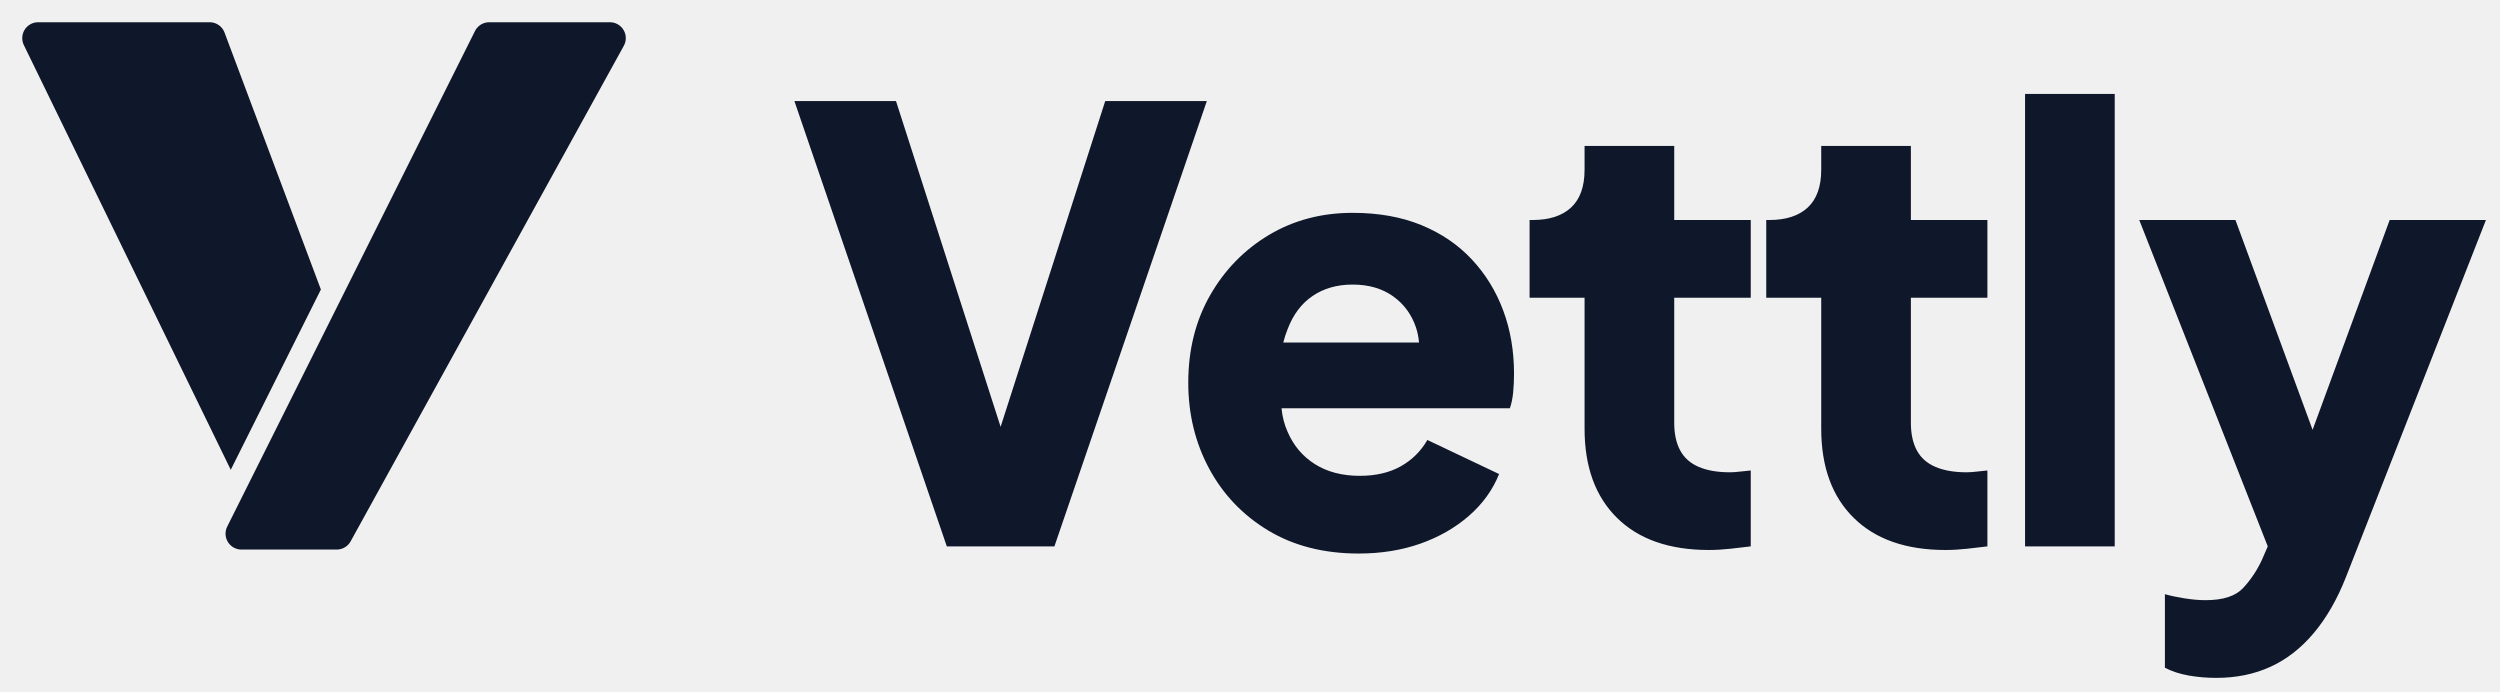
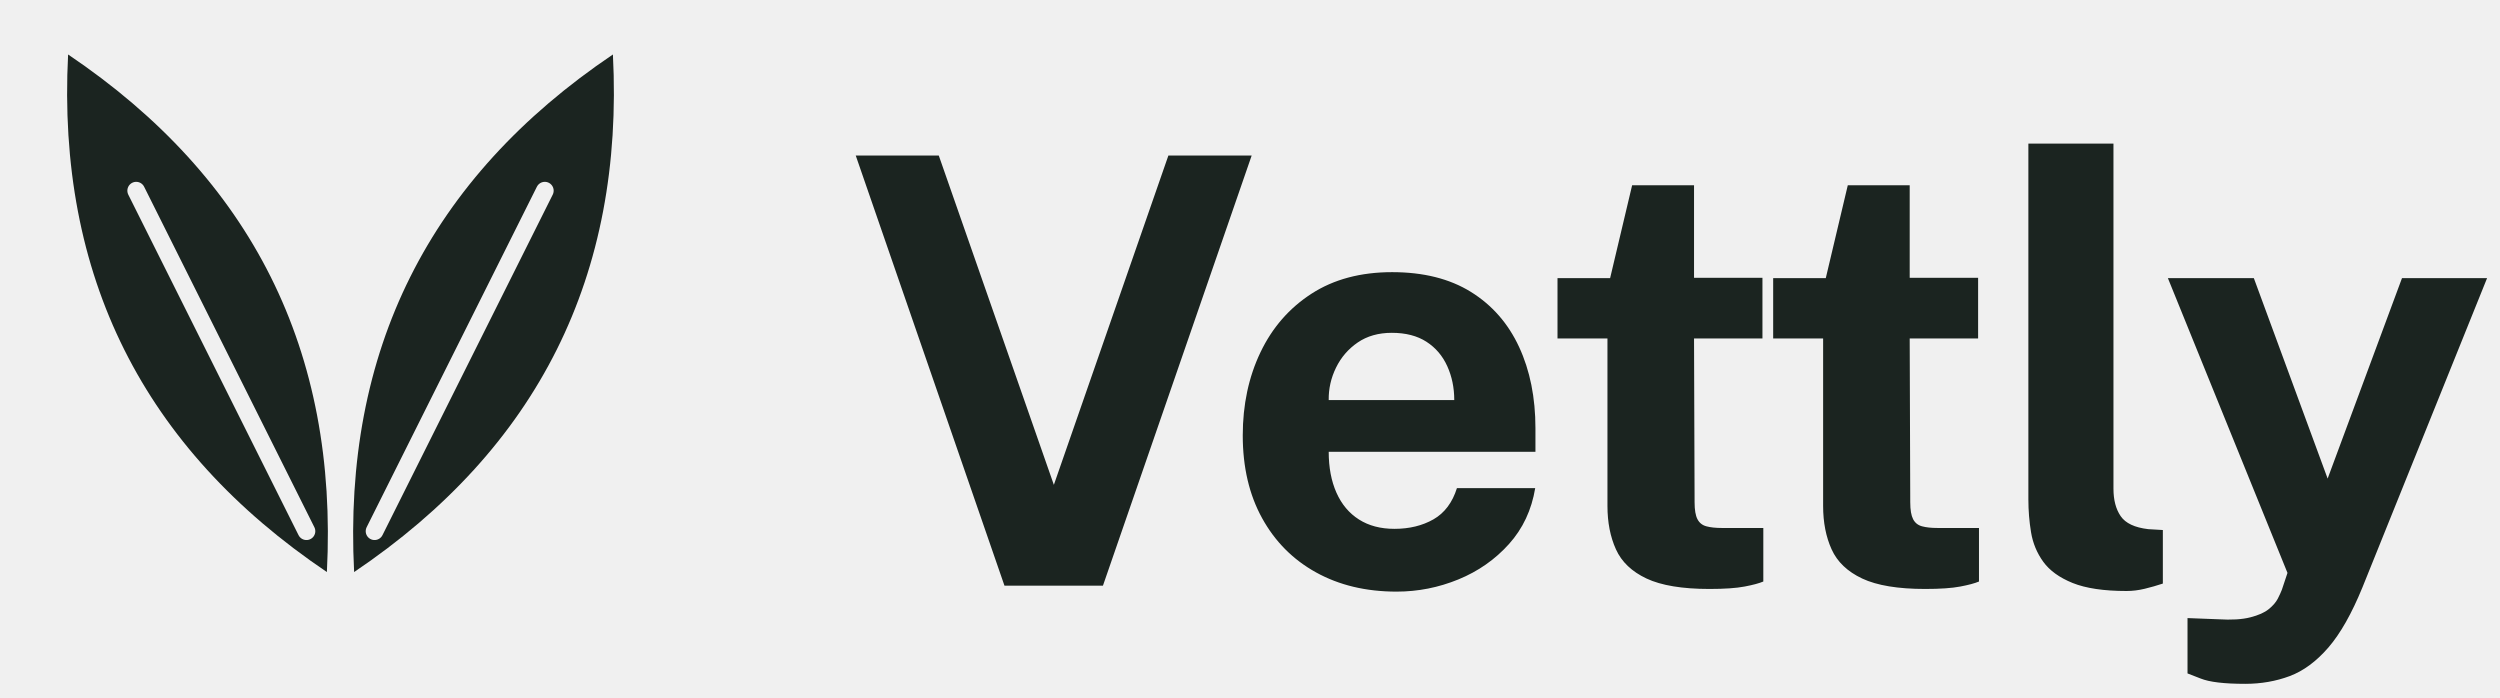
- <svg xmlns="http://www.w3.org/2000/svg" viewBox="0 0 393.5 108.79" width="393.5" height="108.79" role="img" aria-label="Vettly">
+ <svg xmlns="http://www.w3.org/2000/svg" viewBox="0 0 367.1 102.46" width="367.1" height="102.46" role="img" aria-label="Vettly">
  <g>
    <defs>
-       <mask id="hmd-m" maskUnits="userSpaceOnUse" x="0" y="0" width="100" height="88">
+       <mask id="hmd-l" maskUnits="userSpaceOnUse" x="0" y="0" width="100" height="88">
        <rect width="100" height="88" fill="#fff" />
-         <path d="M38 84 L77 6 H96 L53 84 Z" fill="#000" stroke="#000" stroke-width="12" stroke-linejoin="round" />
+         <path d="M52 84 Q49.5 35.3 90 8 Q92.5 56.7 52 84 Z" fill="#000" stroke="#000" stroke-width="6" stroke-linejoin="round" />
+         <path d="M45 78 L20 28" stroke="#000" stroke-width="2.6" stroke-linecap="round" />
+       </mask>
+       <mask id="hmd-r" maskUnits="userSpaceOnUse" x="0" y="0" width="100" height="88">
+         <rect width="100" height="88" fill="#fff" />
+         <path d="M55 78 L80 28" stroke="#000" stroke-width="2.6" stroke-linecap="round" />
      </mask>
    </defs>
-     <path d="M6 6 H33 L54 62 L44 84 Z" fill="#0F172A" stroke="#0F172A" stroke-width="5" stroke-linejoin="round" mask="url(#hmd-m)" />
-     <path d="M38 84 L77 6 H96 L53 84 Z" fill="#0F172A" stroke="#0F172A" stroke-width="5" stroke-linejoin="round" />
+     <path d="M48 84 Q50.5 35.3 10 8 Q7.5 56.7 48 84 Z" fill="#1B2420" mask="url(#hmd-l)" />
+     <path d="M52 84 Q49.5 35.3 90 8 Q92.5 56.7 52 84 Z" fill="#1B2420" mask="url(#hmd-r)" />
  </g>
-   <path transform="translate(124 86) scale(0.98)" fill="#0F172A" d="M42.82 0L25.54 0L1.06-71.52L17.38-71.52L34.18-19.20L50.98-71.52L67.30-71.52L42.82 0Z M91.68 1.15L91.68 1.15Q83.33 1.15 77.18-2.54Q71.04-6.24 67.68-12.48Q64.32-18.72 64.32-26.30L64.32-26.30Q64.32-34.18 67.82-40.32Q71.33-46.46 77.28-50.02Q83.23-53.57 90.72-53.57L90.72-53.57Q96.96-53.57 101.76-51.60Q106.56-49.63 109.87-46.08Q113.18-42.53 114.91-37.87Q116.64-33.22 116.64-27.74L116.64-27.74Q116.64-26.21 116.50-24.72Q116.35-23.23 115.97-22.18L115.97-22.18L79.30-22.18Q79.49-20.16 80.26-18.43L80.26-18.43Q81.70-15.07 84.67-13.20Q87.65-11.33 91.87-11.33L91.87-11.33Q95.71-11.33 98.45-12.86Q101.18-14.40 102.72-17.09L102.72-17.09L114.24-11.62Q112.70-7.78 109.39-4.90Q106.08-2.02 101.57-0.43Q97.06 1.15 91.68 1.15ZM79.58-32.74L79.58-32.74L101.38-32.74Q101.28-33.98 100.90-35.14L100.90-35.14Q99.84-38.30 97.20-40.18Q94.56-42.05 90.72-42.05L90.72-42.05Q86.98-42.05 84.29-40.22Q81.60-38.40 80.26-34.85L80.26-34.85Q79.87-33.89 79.58-32.74Z M147.94 0.58L147.94 0.58Q138.43 0.58 133.20-4.56Q127.97-9.70 127.97-18.91L127.97-18.91L127.97-39.94L119.14-39.94L119.14-52.42L119.62-52.42Q123.65-52.42 125.81-54.43Q127.97-56.45 127.97-60.48L127.97-60.48L127.97-64.32L142.37-64.32L142.37-52.42L154.66-52.42L154.66-39.94L142.37-39.94L142.37-19.87Q142.37-17.18 143.33-15.41Q144.29-13.63 146.30-12.77Q148.32-11.90 151.30-11.90L151.30-11.90Q151.97-11.90 152.83-12Q153.70-12.10 154.66-12.19L154.66-12.19L154.66 0Q153.22 0.19 151.39 0.38Q149.57 0.58 147.94 0.58Z M185.95 0.58L185.95 0.58Q176.45 0.58 171.22-4.56Q165.98-9.70 165.98-18.91L165.98-18.91L165.98-39.94L157.15-39.94L157.15-52.42L157.63-52.42Q161.66-52.42 163.82-54.43Q165.98-56.45 165.98-60.48L165.98-60.48L165.98-64.32L180.38-64.32L180.38-52.42L192.67-52.42L192.67-39.94L180.38-39.94L180.38-19.87Q180.38-17.18 181.34-15.41Q182.30-13.63 184.32-12.77Q186.34-11.90 189.31-11.90L189.31-11.90Q189.98-11.90 190.85-12Q191.71-12.10 192.67-12.19L192.67-12.19L192.67 0Q191.23 0.19 189.41 0.38Q187.58 0.58 185.95 0.58Z M213.12 0L198.72 0L198.72-72.67L213.12-72.67L213.12 0Z M229.44 21.12L229.44 21.12Q227.14 21.12 224.98 20.74Q222.82 20.35 221.18 19.49L221.18 19.49L221.18 7.68Q222.53 8.06 224.35 8.35Q226.18 8.64 227.71 8.64L227.71 8.64Q231.94 8.64 233.76 6.67Q235.58 4.70 236.74 2.21L236.74 2.21L237.70 0L217.06-52.42L232.51-52.42L244.90-18.72L257.28-52.42L272.74-52.42L250.27 4.90Q248.16 10.27 245.09 13.92Q242.02 17.57 238.13 19.34Q234.24 21.12 229.44 21.12Z" />
+   <path transform="translate(124 86) scale(0.91)" fill="#1B2420" d="M41.71 0L25.82 0L1.82-69.41L15.22-69.41L33.79-16.27L52.27-69.41L65.71-69.41L41.71 0Z M89.09 0.96L89.09 0.96Q81.70 0.96 76.10-2.14Q70.51-5.23 67.39-10.90Q64.27-16.56 64.27-24.24L64.27-24.24Q64.27-31.68 67.13-37.66Q69.98-43.63 75.36-47.11Q80.74-50.59 88.37-50.59L88.37-50.59Q95.95-50.59 101.09-47.40Q106.22-44.21 108.86-38.52Q111.50-32.83 111.50-25.39L111.50-25.39L111.50-21.60L78.14-21.60Q78.14-17.81 79.39-15Q80.64-12.19 83.02-10.68Q85.39-9.17 88.75-9.17L88.75-9.17Q92.35-9.17 95.04-10.70Q97.73-12.24 98.83-15.74L98.83-15.74L111.46-15.74Q110.59-10.46 107.23-6.72Q103.87-2.98 99.07-1.01Q94.27 0.96 89.09 0.96ZM78.14-29.95L78.14-29.95L98.40-29.95Q98.40-32.93 97.27-35.42Q96.14-37.92 93.91-39.36Q91.68-40.80 88.32-40.80L88.32-40.80Q85.10-40.80 82.82-39.24Q80.54-37.68 79.32-35.18Q78.10-32.69 78.14-29.95Z M139.58 0.53L139.58 0.53Q133.01 0.53 129.43-1.15Q125.86-2.83 124.49-5.86Q123.12-8.88 123.12-12.86L123.12-12.86L123.12-39.89L115.06-39.89L115.06-49.63L123.55-49.63L127.10-64.61L137.09-64.61L137.09-49.68L148.13-49.68L148.13-39.89L137.09-39.89L137.18-13.44Q137.18-11.62 137.64-10.73Q138.10-9.84 139.08-9.58Q140.06-9.31 141.60-9.31L141.60-9.31L148.27-9.31L148.27-0.67Q147.26-0.24 145.25 0.14Q143.23 0.53 139.58 0.53Z M174.38 0.53L174.38 0.53Q167.81 0.53 164.23-1.15Q160.66-2.83 159.29-5.86Q157.92-8.88 157.92-12.86L157.92-12.86L157.92-39.89L149.86-39.89L149.86-49.63L158.35-49.63L161.90-64.61L171.89-64.61L171.89-49.68L182.93-49.68L182.93-39.89L171.89-39.89L171.98-13.44Q171.98-11.62 172.44-10.73Q172.90-9.84 173.88-9.58Q174.86-9.31 176.40-9.31L176.40-9.31L183.07-9.31L183.07-0.67Q182.06-0.24 180.05 0.14Q178.03 0.53 174.38 0.53Z M206.88 0.86L206.88 0.86Q201.41 0.86 198.19-0.43Q194.98-1.73 193.44-3.86Q191.90-6 191.47-8.62Q191.04-11.23 191.04-13.92L191.04-13.92L191.04-71.33L204.77-71.33L204.77-15.65Q204.77-12.91 205.94-11.21Q207.12-9.50 210.38-9.12L210.38-9.12L212.74-8.98L212.74-0.34Q211.30 0.14 209.81 0.50Q208.32 0.86 206.88 0.86Z M226.03 15.84L226.03 15.84Q220.94 15.84 218.83 14.98L218.83 14.98L216.72 14.16L216.72 5.23L221.66 5.42Q224.88 5.62 226.85 5.11Q228.82 4.61 229.82 3.79Q230.83 2.98 231.29 2.09Q231.74 1.20 231.94 0.67L231.94 0.67L232.85-2.06L213.55-49.63L227.42-49.63L239.33-17.28L251.33-49.63L265.06-49.63L244.94 0.29Q242.35 6.62 239.45 9.98Q236.54 13.34 233.21 14.59Q229.87 15.84 226.03 15.84Z" />
</svg>
